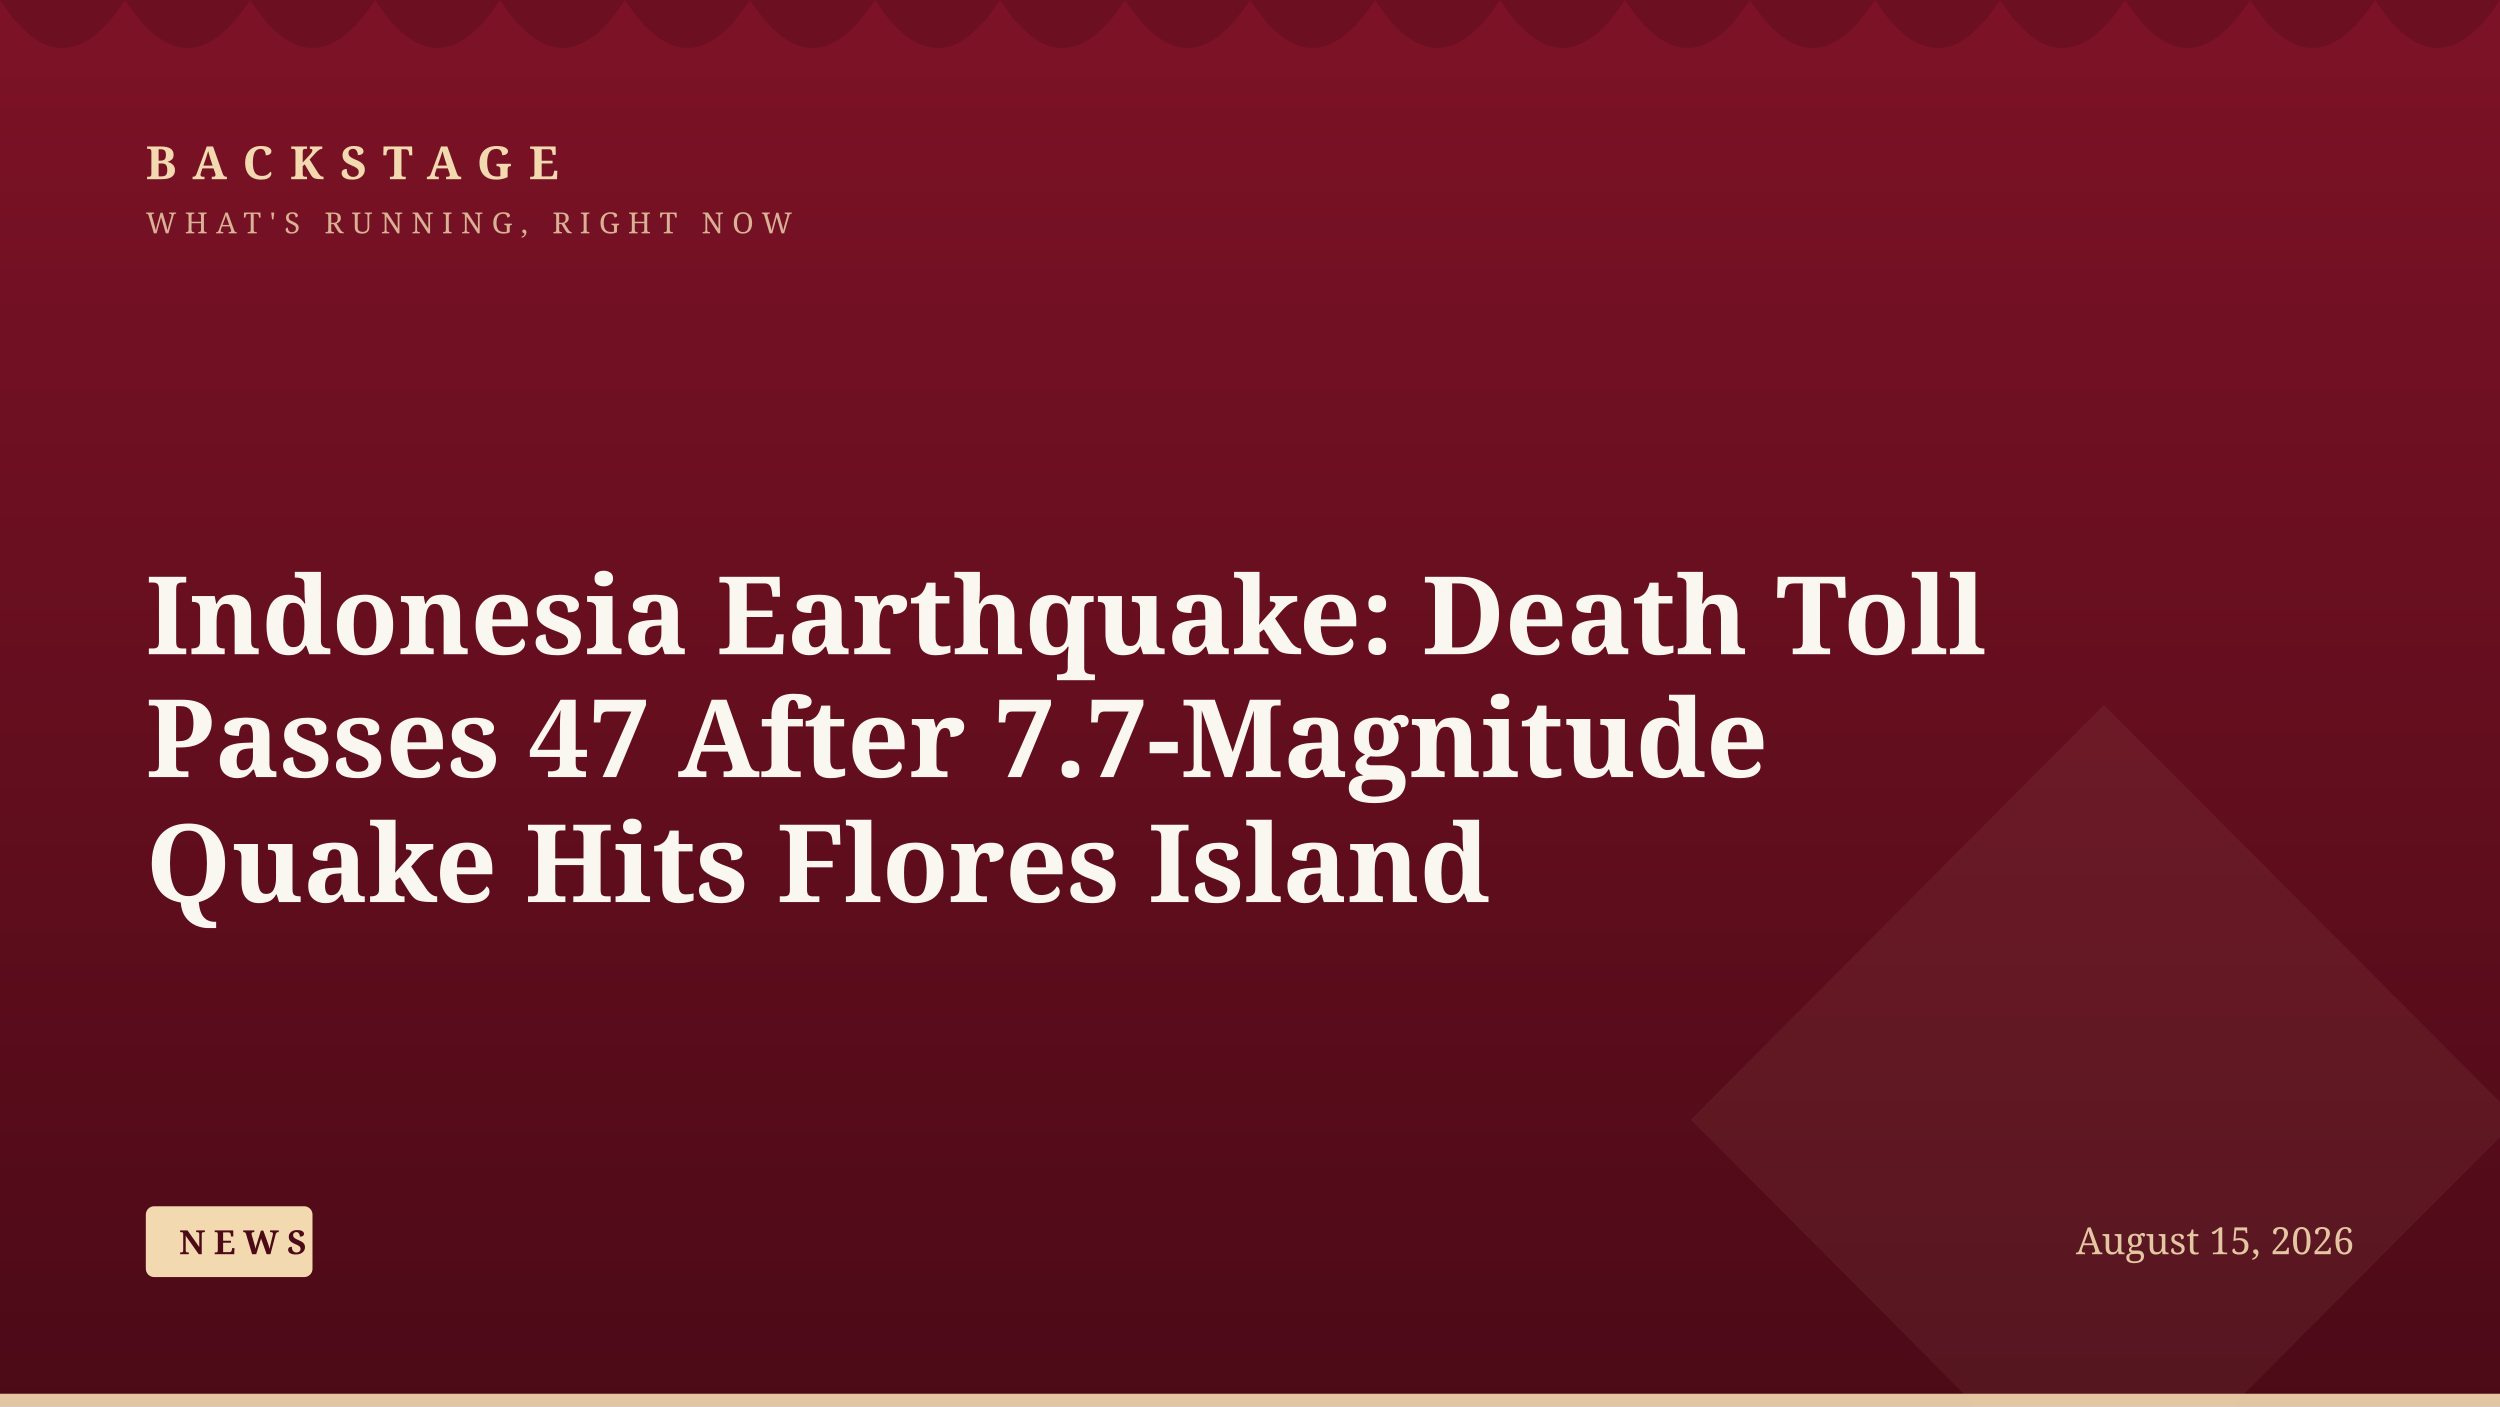
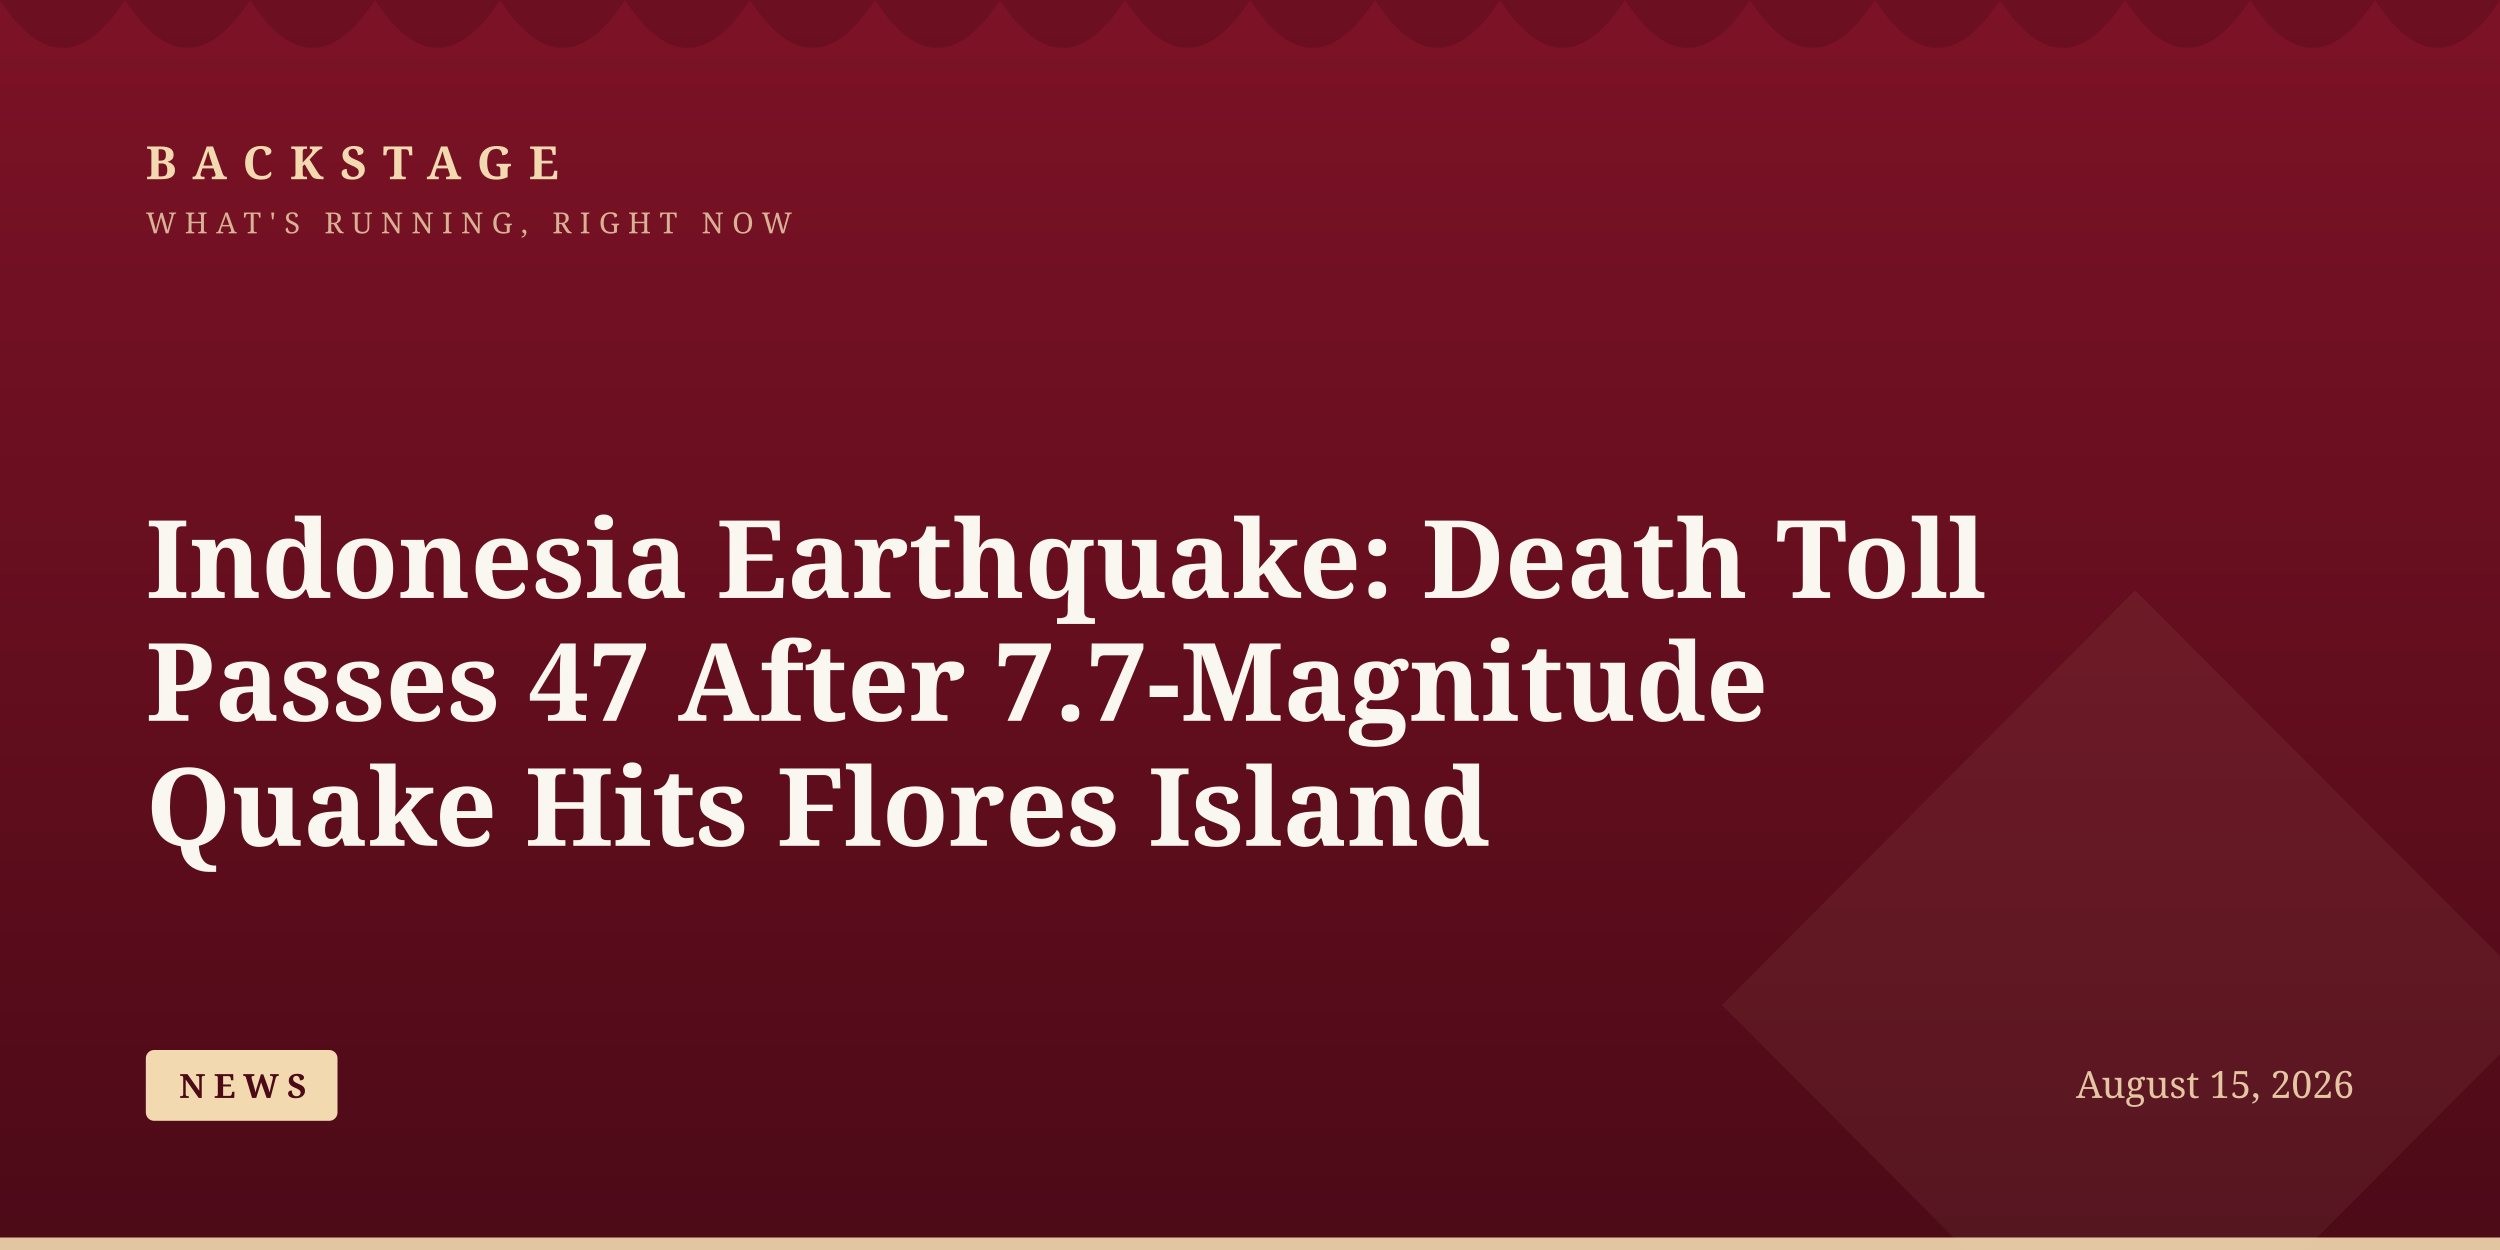
- <svg xmlns="http://www.w3.org/2000/svg" viewBox="0 0 1200 675" width="1200" height="675" font-family="Georgia, 'Roboto Slab', serif">
+ <svg xmlns="http://www.w3.org/2000/svg" viewBox="0 0 1200 600" width="1200" height="600" font-family="Georgia, 'Roboto Slab', serif">
  <defs>
    <linearGradient id="g" x1="0" y1="0" x2="0" y2="1">
      <stop offset="0" stop-color="#7D1226" />
      <stop offset="1" stop-color="#4c0a17" />
    </linearGradient>
  </defs>
-   <rect width="1200" height="675" fill="url(#g)" />
+   <rect width="1200" height="600" fill="url(#g)" />
  <path d="M 0 0 Q 30 46 60 0 Z" fill="#4c0a17" opacity="0.35" />
  <path d="M 60 0 Q 90 46 120 0 Z" fill="#4c0a17" opacity="0.35" />
  <path d="M 120 0 Q 150 46 180 0 Z" fill="#4c0a17" opacity="0.35" />
  <path d="M 180 0 Q 210 46 240 0 Z" fill="#4c0a17" opacity="0.35" />
  <path d="M 240 0 Q 270 46 300 0 Z" fill="#4c0a17" opacity="0.35" />
  <path d="M 300 0 Q 330 46 360 0 Z" fill="#4c0a17" opacity="0.35" />
  <path d="M 360 0 Q 390 46 420 0 Z" fill="#4c0a17" opacity="0.35" />
  <path d="M 420 0 Q 450 46 480 0 Z" fill="#4c0a17" opacity="0.35" />
  <path d="M 480 0 Q 510 46 540 0 Z" fill="#4c0a17" opacity="0.35" />
  <path d="M 540 0 Q 570 46 600 0 Z" fill="#4c0a17" opacity="0.35" />
  <path d="M 600 0 Q 630 46 660 0 Z" fill="#4c0a17" opacity="0.35" />
  <path d="M 660 0 Q 690 46 720 0 Z" fill="#4c0a17" opacity="0.35" />
  <path d="M 720 0 Q 750 46 780 0 Z" fill="#4c0a17" opacity="0.35" />
  <path d="M 780 0 Q 810 46 840 0 Z" fill="#4c0a17" opacity="0.35" />
  <path d="M 840 0 Q 870 46 900 0 Z" fill="#4c0a17" opacity="0.35" />
  <path d="M 900 0 Q 930 46 960 0 Z" fill="#4c0a17" opacity="0.35" />
  <path d="M 960 0 Q 990 46 1020 0 Z" fill="#4c0a17" opacity="0.35" />
  <path d="M 1020 0 Q 1050 46 1080 0 Z" fill="#4c0a17" opacity="0.35" />
  <path d="M 1080 0 Q 1110 46 1140 0 Z" fill="#4c0a17" opacity="0.35" />
  <path d="M 1140 0 Q 1170 46 1200 0 Z" fill="#4c0a17" opacity="0.35" />
-   <text x="1010" y="525" font-size="520" fill="#f3d9b0" opacity="0.06" text-anchor="middle" dominant-baseline="middle">◆</text>
+   <text x="1025" y="470" font-size="520" fill="#f3d9b0" opacity="0.06" text-anchor="middle" dominant-baseline="middle">◆</text>
  <text x="70" y="86" font-size="22" letter-spacing="8" fill="#f3d9b0" font-weight="bold">BACKSTAGE</text>
  <text x="70" y="112" font-size="14" letter-spacing="4" fill="#f3d9b0" opacity="0.8">WHAT'S RUNNING, RIGHT NOW</text>
  <text font-size="52" font-weight="bold" fill="#faf7f0">
-     <tspan x="70" y="314">Indonesia Earthquake: Death Toll</tspan>
-     <tspan x="70" y="373">Passes 47 After 7.7-Magnitude</tspan>
-     <tspan x="70" y="433">Quake Hits Flores Island</tspan>
+     <tspan x="70" y="287">Indonesia Earthquake: Death Toll</tspan>
+     <tspan x="70" y="346">Passes 47 After 7.7-Magnitude</tspan>
+     <tspan x="70" y="406">Quake Hits Flores Island</tspan>
  </text>
-   <rect x="70" y="579" width="80" height="34" rx="4" fill="#f3d9b0" />
-   <text x="86" y="602" font-size="16" letter-spacing="4" fill="#4c0a17" font-weight="bold">NEWS</text>
-   <text x="1130" y="602" font-size="18" fill="#f3d9b0" text-anchor="end" opacity="0.9">August 15, 2026</text>
-   <rect x="0" y="669" width="1200" height="6" fill="#f3d9b0" opacity="0.9" />
+   <rect x="70" y="504" width="92" height="34" rx="4" fill="#f3d9b0" />
+   <text x="86" y="527" font-size="16" letter-spacing="4" fill="#4c0a17" font-weight="bold">NEWS</text>
+   <text x="1130" y="527" font-size="18" fill="#f3d9b0" text-anchor="end" opacity="0.9">August 15, 2026</text>
+   <rect x="0" y="594" width="1200" height="6" fill="#f3d9b0" opacity="0.9" />
</svg>
